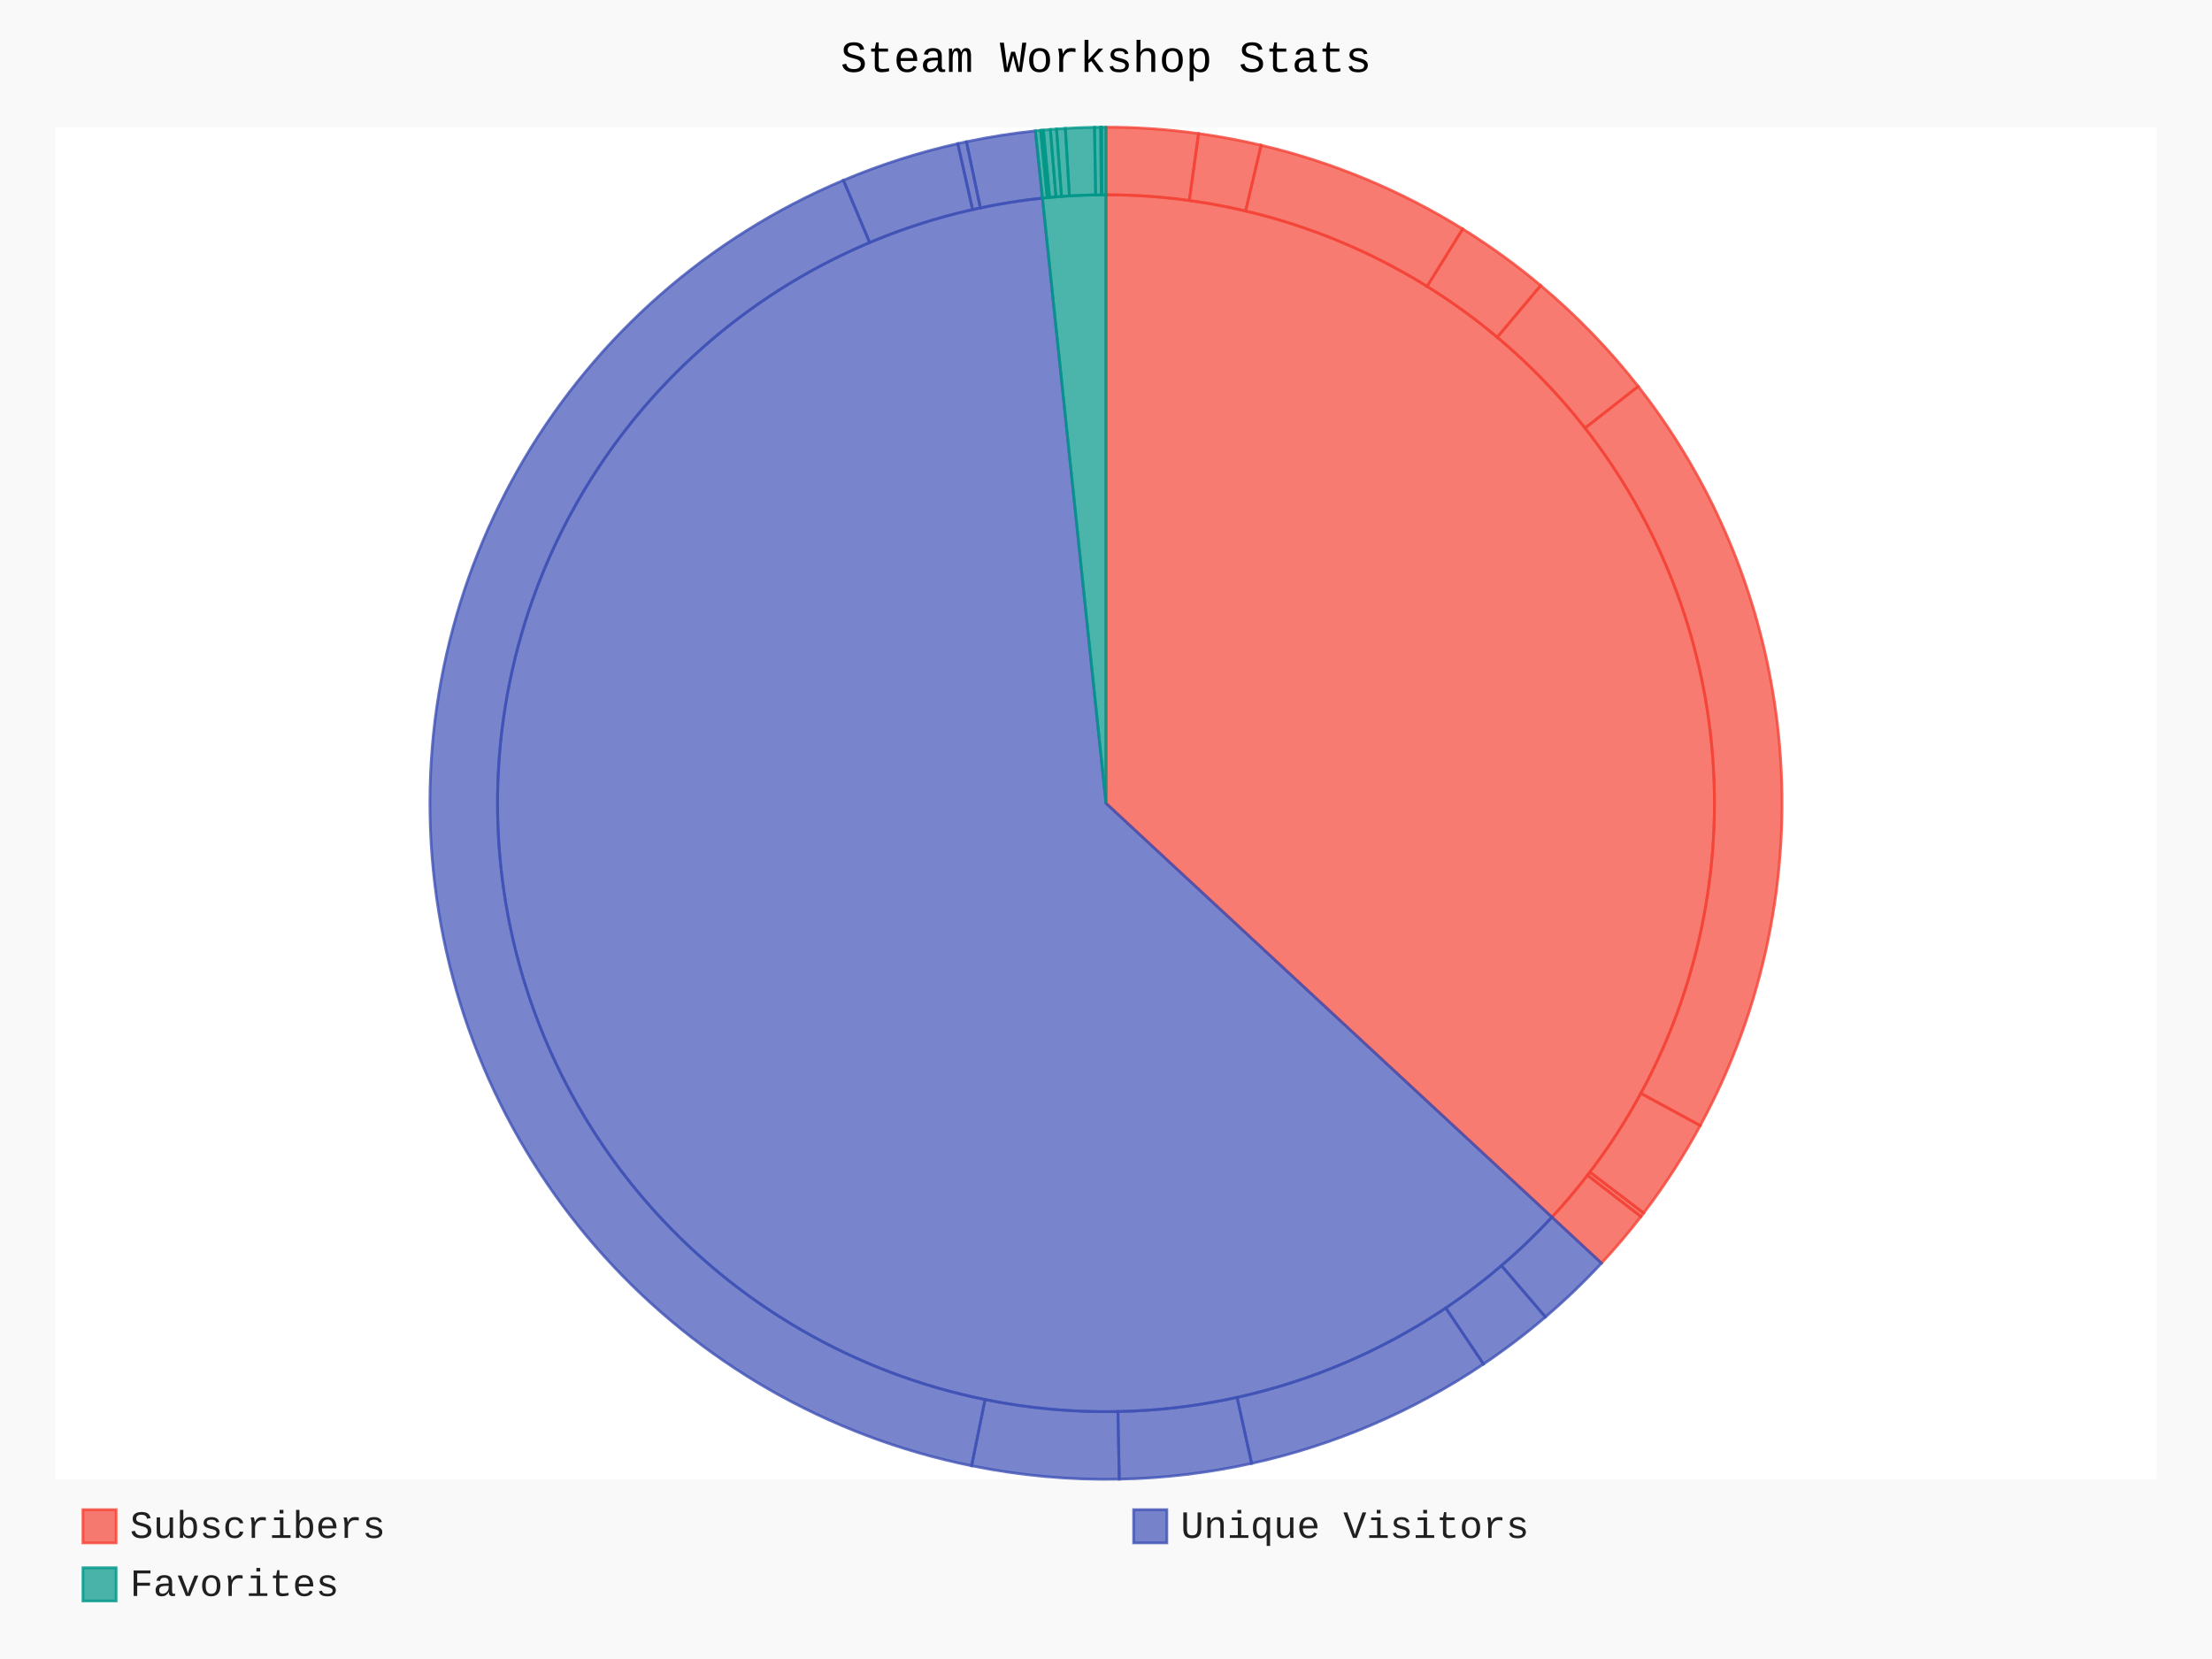
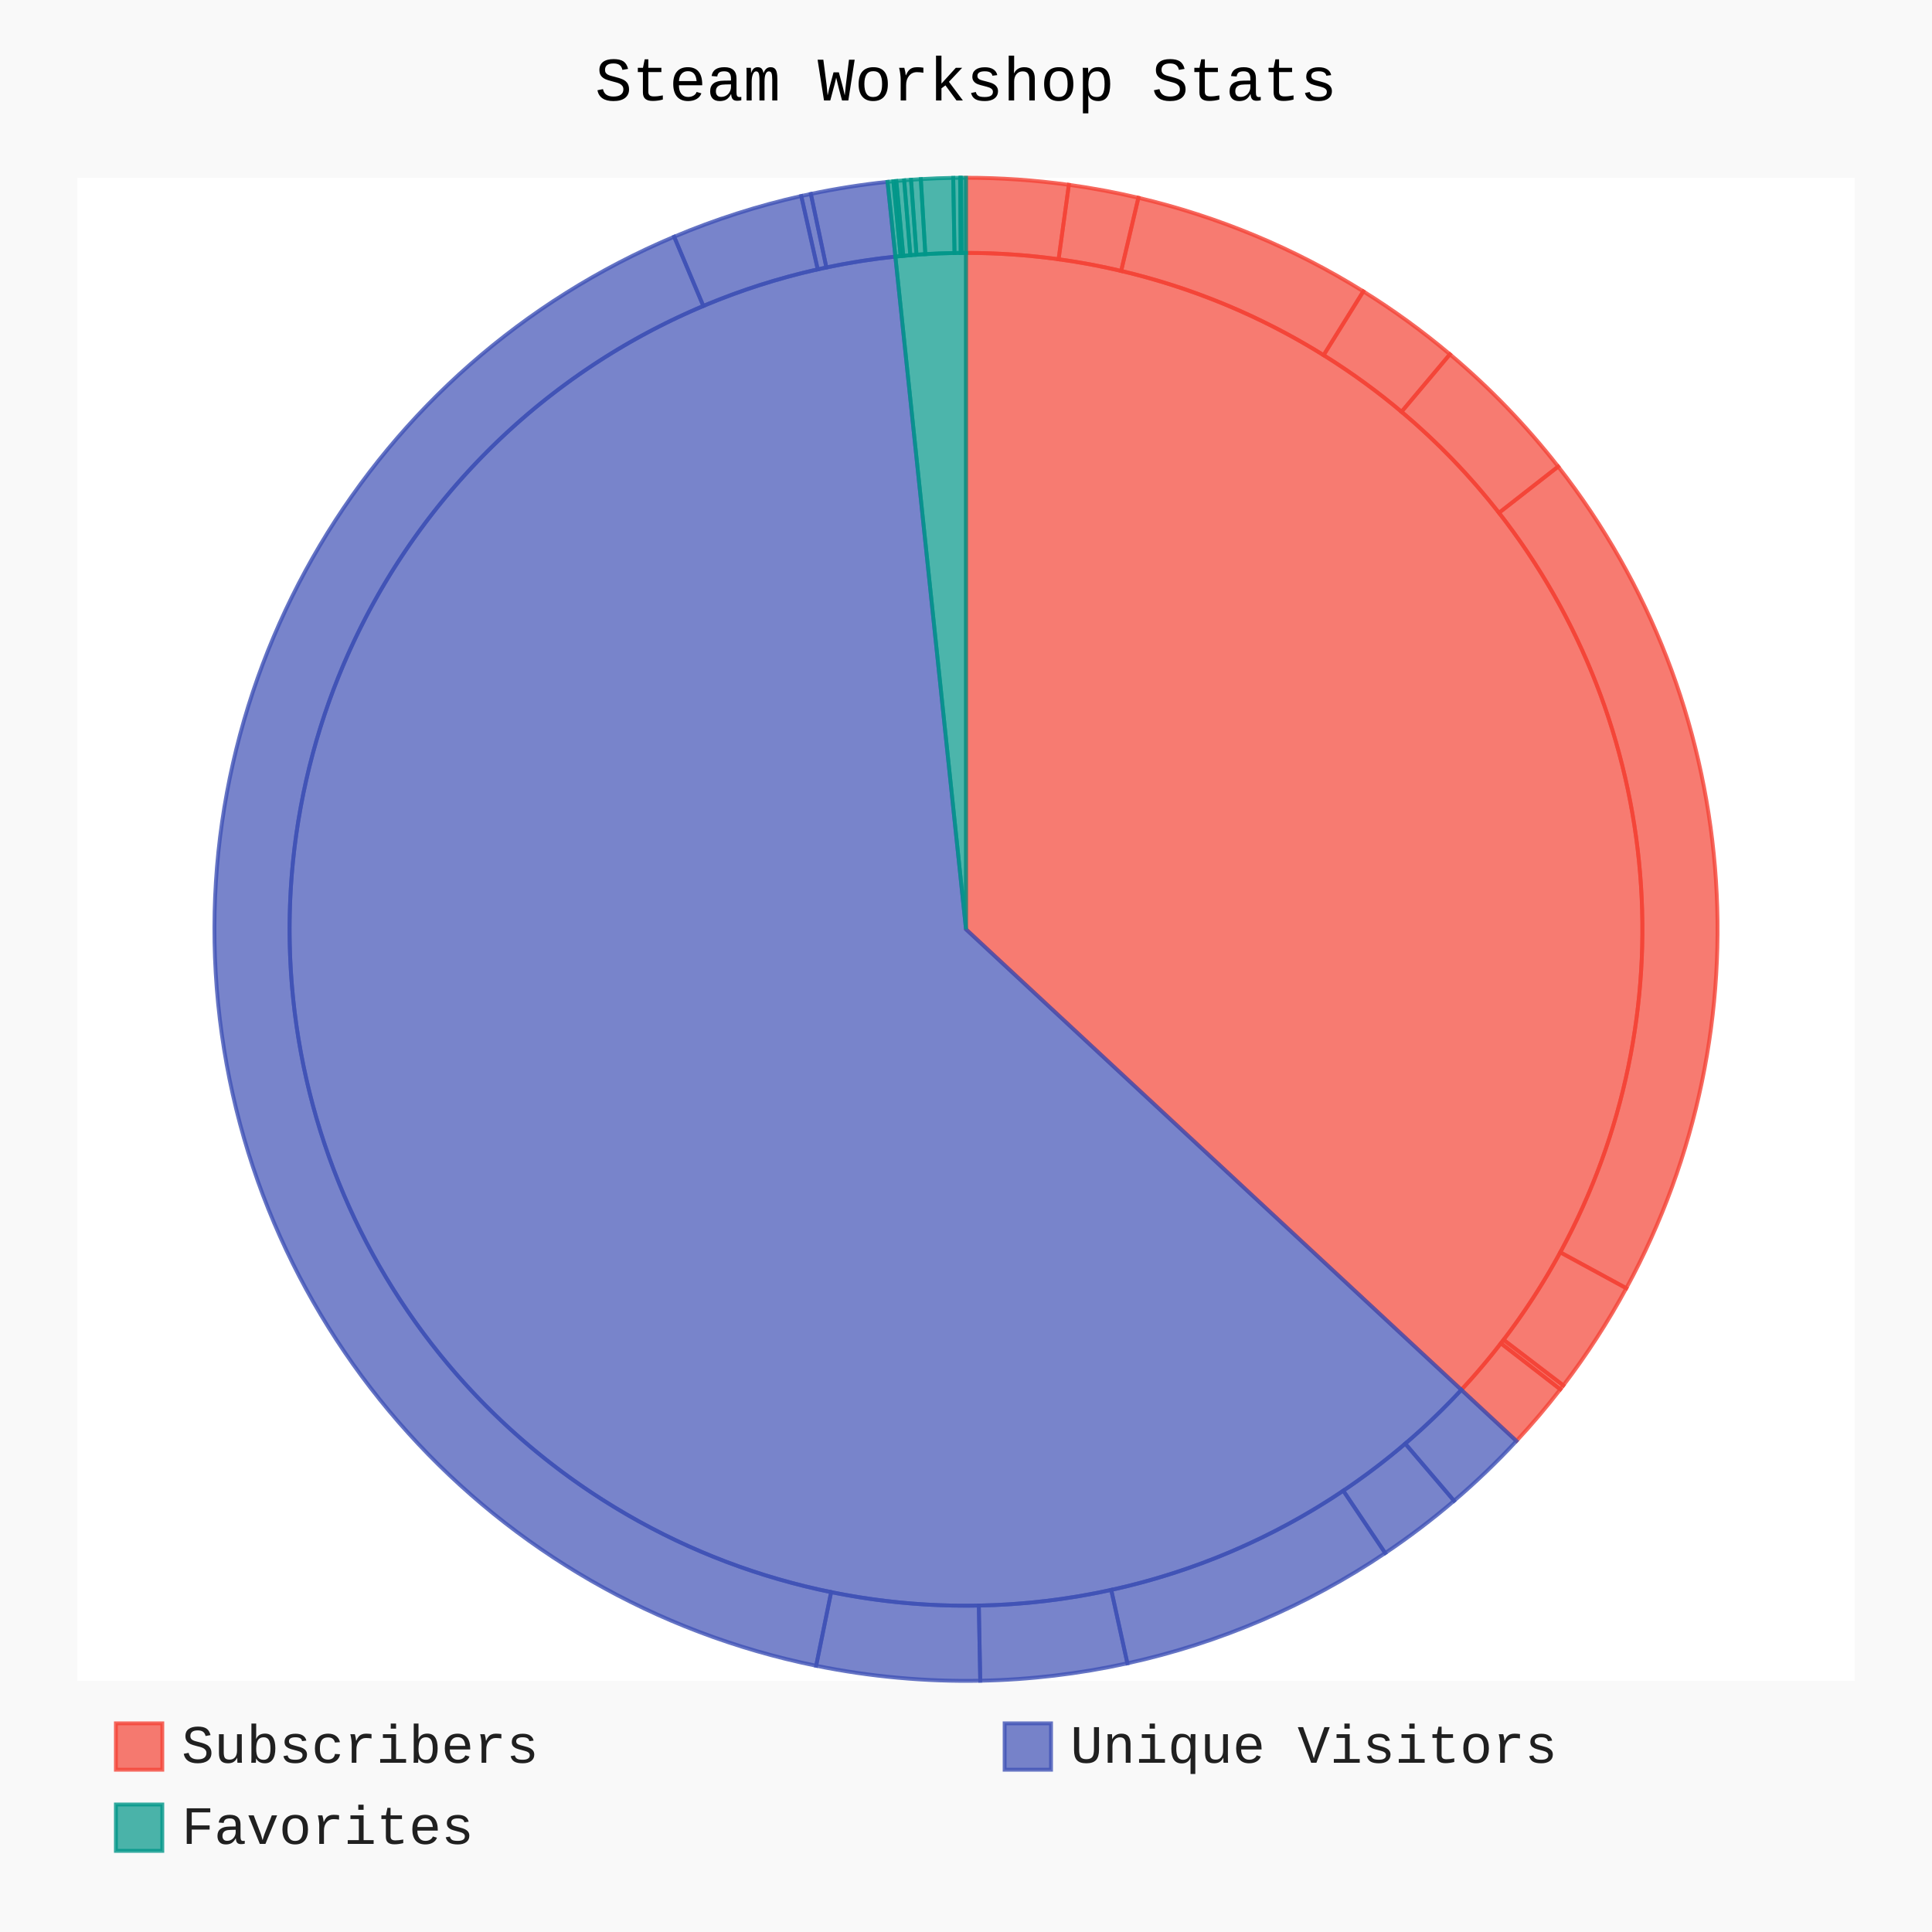
- <svg xmlns="http://www.w3.org/2000/svg" id="chart-63bfff4d-73bf-45c6-ac63-9998cb7ab08e" class="pygal-chart" viewBox="0 0 800 600" width="800" height="600">
+ <svg xmlns="http://www.w3.org/2000/svg" id="chart-1ab47c6d-6cd4-4950-8ac2-05ca4b18011a" class="pygal-chart" viewBox="0 0 500 500" width="500" height="500">
  <defs>
-     <style type="text/css">#chart-63bfff4d-73bf-45c6-ac63-9998cb7ab08e{-webkit-user-select:none;-webkit-font-smoothing:antialiased;font-family:Consolas,"Liberation Mono",Menlo,Courier,monospace}#chart-63bfff4d-73bf-45c6-ac63-9998cb7ab08e .title{font-family:Consolas,"Liberation Mono",Menlo,Courier,monospace;font-size:16px}#chart-63bfff4d-73bf-45c6-ac63-9998cb7ab08e .legends .legend text{font-family:Consolas,"Liberation Mono",Menlo,Courier,monospace;font-size:14px}#chart-63bfff4d-73bf-45c6-ac63-9998cb7ab08e .axis text{font-family:Consolas,"Liberation Mono",Menlo,Courier,monospace;font-size:10px}#chart-63bfff4d-73bf-45c6-ac63-9998cb7ab08e .axis text.major{font-family:Consolas,"Liberation Mono",Menlo,Courier,monospace;font-size:10px}#chart-63bfff4d-73bf-45c6-ac63-9998cb7ab08e .text-overlay text.value{font-family:Consolas,"Liberation Mono",Menlo,Courier,monospace;font-size:16px}#chart-63bfff4d-73bf-45c6-ac63-9998cb7ab08e .text-overlay text.label{font-family:Consolas,"Liberation Mono",Menlo,Courier,monospace;font-size:10px}#chart-63bfff4d-73bf-45c6-ac63-9998cb7ab08e .tooltip{font-family:Consolas,"Liberation Mono",Menlo,Courier,monospace;font-size:14px}#chart-63bfff4d-73bf-45c6-ac63-9998cb7ab08e text.no_data{font-family:Consolas,"Liberation Mono",Menlo,Courier,monospace;font-size:64px}
- #chart-63bfff4d-73bf-45c6-ac63-9998cb7ab08e{background-color:rgba(249,249,249,1)}#chart-63bfff4d-73bf-45c6-ac63-9998cb7ab08e path,#chart-63bfff4d-73bf-45c6-ac63-9998cb7ab08e line,#chart-63bfff4d-73bf-45c6-ac63-9998cb7ab08e rect,#chart-63bfff4d-73bf-45c6-ac63-9998cb7ab08e circle{-webkit-transition:150ms;-moz-transition:150ms;transition:150ms}#chart-63bfff4d-73bf-45c6-ac63-9998cb7ab08e .graph &gt; .background{fill:rgba(249,249,249,1)}#chart-63bfff4d-73bf-45c6-ac63-9998cb7ab08e .plot &gt; .background{fill:rgba(255,255,255,1)}#chart-63bfff4d-73bf-45c6-ac63-9998cb7ab08e .graph{fill:rgba(0,0,0,.87)}#chart-63bfff4d-73bf-45c6-ac63-9998cb7ab08e text.no_data{fill:rgba(0,0,0,1)}#chart-63bfff4d-73bf-45c6-ac63-9998cb7ab08e .title{fill:rgba(0,0,0,1)}#chart-63bfff4d-73bf-45c6-ac63-9998cb7ab08e .legends .legend text{fill:rgba(0,0,0,.87)}#chart-63bfff4d-73bf-45c6-ac63-9998cb7ab08e .legends .legend:hover text{fill:rgba(0,0,0,1)}#chart-63bfff4d-73bf-45c6-ac63-9998cb7ab08e .axis .line{stroke:rgba(0,0,0,1)}#chart-63bfff4d-73bf-45c6-ac63-9998cb7ab08e .axis .guide.line{stroke:rgba(0,0,0,.54)}#chart-63bfff4d-73bf-45c6-ac63-9998cb7ab08e .axis .major.line{stroke:rgba(0,0,0,.87)}#chart-63bfff4d-73bf-45c6-ac63-9998cb7ab08e .axis text.major{fill:rgba(0,0,0,1)}#chart-63bfff4d-73bf-45c6-ac63-9998cb7ab08e .axis.y .guides:hover .guide.line,#chart-63bfff4d-73bf-45c6-ac63-9998cb7ab08e .line-graph .axis.x .guides:hover .guide.line,#chart-63bfff4d-73bf-45c6-ac63-9998cb7ab08e .stackedline-graph .axis.x .guides:hover .guide.line,#chart-63bfff4d-73bf-45c6-ac63-9998cb7ab08e .xy-graph .axis.x .guides:hover .guide.line{stroke:rgba(0,0,0,1)}#chart-63bfff4d-73bf-45c6-ac63-9998cb7ab08e .axis .guides:hover text{fill:rgba(0,0,0,1)}#chart-63bfff4d-73bf-45c6-ac63-9998cb7ab08e .reactive{fill-opacity:.7;stroke-opacity:.8;stroke-width:1}#chart-63bfff4d-73bf-45c6-ac63-9998cb7ab08e .ci{stroke:rgba(0,0,0,.87)}#chart-63bfff4d-73bf-45c6-ac63-9998cb7ab08e .reactive.active,#chart-63bfff4d-73bf-45c6-ac63-9998cb7ab08e .active .reactive{fill-opacity:.8;stroke-opacity:.9;stroke-width:4}#chart-63bfff4d-73bf-45c6-ac63-9998cb7ab08e .ci .reactive.active{stroke-width:1.5}#chart-63bfff4d-73bf-45c6-ac63-9998cb7ab08e .series text{fill:rgba(0,0,0,1)}#chart-63bfff4d-73bf-45c6-ac63-9998cb7ab08e .tooltip rect{fill:rgba(255,255,255,1);stroke:rgba(0,0,0,1);-webkit-transition:opacity 150ms;-moz-transition:opacity 150ms;transition:opacity 150ms}#chart-63bfff4d-73bf-45c6-ac63-9998cb7ab08e .tooltip .label{fill:rgba(0,0,0,.87)}#chart-63bfff4d-73bf-45c6-ac63-9998cb7ab08e .tooltip .label{fill:rgba(0,0,0,.87)}#chart-63bfff4d-73bf-45c6-ac63-9998cb7ab08e .tooltip .legend{font-size:.8em;fill:rgba(0,0,0,.54)}#chart-63bfff4d-73bf-45c6-ac63-9998cb7ab08e .tooltip .x_label{font-size:.6em;fill:rgba(0,0,0,1)}#chart-63bfff4d-73bf-45c6-ac63-9998cb7ab08e .tooltip .xlink{font-size:.5em;text-decoration:underline}#chart-63bfff4d-73bf-45c6-ac63-9998cb7ab08e .tooltip .value{font-size:1.5em}#chart-63bfff4d-73bf-45c6-ac63-9998cb7ab08e .bound{font-size:.5em}#chart-63bfff4d-73bf-45c6-ac63-9998cb7ab08e .max-value{font-size:.75em;fill:rgba(0,0,0,.54)}#chart-63bfff4d-73bf-45c6-ac63-9998cb7ab08e .map-element{fill:rgba(255,255,255,1);stroke:rgba(0,0,0,.54) !important}#chart-63bfff4d-73bf-45c6-ac63-9998cb7ab08e .map-element .reactive{fill-opacity:inherit;stroke-opacity:inherit}#chart-63bfff4d-73bf-45c6-ac63-9998cb7ab08e .color-0,#chart-63bfff4d-73bf-45c6-ac63-9998cb7ab08e .color-0 a:visited{stroke:#F44336;fill:#F44336}#chart-63bfff4d-73bf-45c6-ac63-9998cb7ab08e .color-1,#chart-63bfff4d-73bf-45c6-ac63-9998cb7ab08e .color-1 a:visited{stroke:#3F51B5;fill:#3F51B5}#chart-63bfff4d-73bf-45c6-ac63-9998cb7ab08e .color-2,#chart-63bfff4d-73bf-45c6-ac63-9998cb7ab08e .color-2 a:visited{stroke:#009688;fill:#009688}#chart-63bfff4d-73bf-45c6-ac63-9998cb7ab08e .text-overlay .color-0 text{fill:black}#chart-63bfff4d-73bf-45c6-ac63-9998cb7ab08e .text-overlay .color-1 text{fill:black}#chart-63bfff4d-73bf-45c6-ac63-9998cb7ab08e .text-overlay .color-2 text{fill:black}
- #chart-63bfff4d-73bf-45c6-ac63-9998cb7ab08e text.no_data{text-anchor:middle}#chart-63bfff4d-73bf-45c6-ac63-9998cb7ab08e .guide.line{fill:none}#chart-63bfff4d-73bf-45c6-ac63-9998cb7ab08e .centered{text-anchor:middle}#chart-63bfff4d-73bf-45c6-ac63-9998cb7ab08e .title{text-anchor:middle}#chart-63bfff4d-73bf-45c6-ac63-9998cb7ab08e .legends .legend text{fill-opacity:1}#chart-63bfff4d-73bf-45c6-ac63-9998cb7ab08e .axis.x text{text-anchor:middle}#chart-63bfff4d-73bf-45c6-ac63-9998cb7ab08e .axis.x:not(.web) text[transform]{text-anchor:start}#chart-63bfff4d-73bf-45c6-ac63-9998cb7ab08e .axis.x:not(.web) text[transform].backwards{text-anchor:end}#chart-63bfff4d-73bf-45c6-ac63-9998cb7ab08e .axis.y text{text-anchor:end}#chart-63bfff4d-73bf-45c6-ac63-9998cb7ab08e .axis.y text[transform].backwards{text-anchor:start}#chart-63bfff4d-73bf-45c6-ac63-9998cb7ab08e .axis.y2 text{text-anchor:start}#chart-63bfff4d-73bf-45c6-ac63-9998cb7ab08e .axis.y2 text[transform].backwards{text-anchor:end}#chart-63bfff4d-73bf-45c6-ac63-9998cb7ab08e .axis .guide.line{stroke-dasharray:4,4;stroke:black}#chart-63bfff4d-73bf-45c6-ac63-9998cb7ab08e .axis .major.guide.line{stroke-dasharray:6,6;stroke:black}#chart-63bfff4d-73bf-45c6-ac63-9998cb7ab08e .horizontal .axis.y .guide.line,#chart-63bfff4d-73bf-45c6-ac63-9998cb7ab08e .horizontal .axis.y2 .guide.line,#chart-63bfff4d-73bf-45c6-ac63-9998cb7ab08e .vertical .axis.x .guide.line{opacity:0}#chart-63bfff4d-73bf-45c6-ac63-9998cb7ab08e .horizontal .axis.always_show .guide.line,#chart-63bfff4d-73bf-45c6-ac63-9998cb7ab08e .vertical .axis.always_show .guide.line{opacity:1 !important}#chart-63bfff4d-73bf-45c6-ac63-9998cb7ab08e .axis.y .guides:hover .guide.line,#chart-63bfff4d-73bf-45c6-ac63-9998cb7ab08e .axis.y2 .guides:hover .guide.line,#chart-63bfff4d-73bf-45c6-ac63-9998cb7ab08e .axis.x .guides:hover .guide.line{opacity:1}#chart-63bfff4d-73bf-45c6-ac63-9998cb7ab08e .axis .guides:hover text{opacity:1}#chart-63bfff4d-73bf-45c6-ac63-9998cb7ab08e .nofill{fill:none}#chart-63bfff4d-73bf-45c6-ac63-9998cb7ab08e .subtle-fill{fill-opacity:.2}#chart-63bfff4d-73bf-45c6-ac63-9998cb7ab08e .dot{stroke-width:1px;fill-opacity:1;stroke-opacity:1}#chart-63bfff4d-73bf-45c6-ac63-9998cb7ab08e .dot.active{stroke-width:5px}#chart-63bfff4d-73bf-45c6-ac63-9998cb7ab08e .dot.negative{fill:transparent}#chart-63bfff4d-73bf-45c6-ac63-9998cb7ab08e text,#chart-63bfff4d-73bf-45c6-ac63-9998cb7ab08e tspan{stroke:none !important}#chart-63bfff4d-73bf-45c6-ac63-9998cb7ab08e .series text.active{opacity:1}#chart-63bfff4d-73bf-45c6-ac63-9998cb7ab08e .tooltip rect{fill-opacity:.95;stroke-width:.5}#chart-63bfff4d-73bf-45c6-ac63-9998cb7ab08e .tooltip text{fill-opacity:1}#chart-63bfff4d-73bf-45c6-ac63-9998cb7ab08e .showable{visibility:hidden}#chart-63bfff4d-73bf-45c6-ac63-9998cb7ab08e .showable.shown{visibility:visible}#chart-63bfff4d-73bf-45c6-ac63-9998cb7ab08e .gauge-background{fill:rgba(229,229,229,1);stroke:none}#chart-63bfff4d-73bf-45c6-ac63-9998cb7ab08e .bg-lines{stroke:rgba(249,249,249,1);stroke-width:2px}</style>
+     <style type="text/css">#chart-1ab47c6d-6cd4-4950-8ac2-05ca4b18011a{-webkit-user-select:none;-webkit-font-smoothing:antialiased;font-family:Consolas,"Liberation Mono",Menlo,Courier,monospace}#chart-1ab47c6d-6cd4-4950-8ac2-05ca4b18011a .title{font-family:Consolas,"Liberation Mono",Menlo,Courier,monospace;font-size:16px}#chart-1ab47c6d-6cd4-4950-8ac2-05ca4b18011a .legends .legend text{font-family:Consolas,"Liberation Mono",Menlo,Courier,monospace;font-size:14px}#chart-1ab47c6d-6cd4-4950-8ac2-05ca4b18011a .axis text{font-family:Consolas,"Liberation Mono",Menlo,Courier,monospace;font-size:10px}#chart-1ab47c6d-6cd4-4950-8ac2-05ca4b18011a .axis text.major{font-family:Consolas,"Liberation Mono",Menlo,Courier,monospace;font-size:10px}#chart-1ab47c6d-6cd4-4950-8ac2-05ca4b18011a .text-overlay text.value{font-family:Consolas,"Liberation Mono",Menlo,Courier,monospace;font-size:16px}#chart-1ab47c6d-6cd4-4950-8ac2-05ca4b18011a .text-overlay text.label{font-family:Consolas,"Liberation Mono",Menlo,Courier,monospace;font-size:10px}#chart-1ab47c6d-6cd4-4950-8ac2-05ca4b18011a .tooltip{font-family:Consolas,"Liberation Mono",Menlo,Courier,monospace;font-size:14px}#chart-1ab47c6d-6cd4-4950-8ac2-05ca4b18011a text.no_data{font-family:Consolas,"Liberation Mono",Menlo,Courier,monospace;font-size:64px}
+ #chart-1ab47c6d-6cd4-4950-8ac2-05ca4b18011a{background-color:rgba(249,249,249,1)}#chart-1ab47c6d-6cd4-4950-8ac2-05ca4b18011a path,#chart-1ab47c6d-6cd4-4950-8ac2-05ca4b18011a line,#chart-1ab47c6d-6cd4-4950-8ac2-05ca4b18011a rect,#chart-1ab47c6d-6cd4-4950-8ac2-05ca4b18011a circle{-webkit-transition:150ms;-moz-transition:150ms;transition:150ms}#chart-1ab47c6d-6cd4-4950-8ac2-05ca4b18011a .graph &gt; .background{fill:rgba(249,249,249,1)}#chart-1ab47c6d-6cd4-4950-8ac2-05ca4b18011a .plot &gt; .background{fill:rgba(255,255,255,1)}#chart-1ab47c6d-6cd4-4950-8ac2-05ca4b18011a .graph{fill:rgba(0,0,0,.87)}#chart-1ab47c6d-6cd4-4950-8ac2-05ca4b18011a text.no_data{fill:rgba(0,0,0,1)}#chart-1ab47c6d-6cd4-4950-8ac2-05ca4b18011a .title{fill:rgba(0,0,0,1)}#chart-1ab47c6d-6cd4-4950-8ac2-05ca4b18011a .legends .legend text{fill:rgba(0,0,0,.87)}#chart-1ab47c6d-6cd4-4950-8ac2-05ca4b18011a .legends .legend:hover text{fill:rgba(0,0,0,1)}#chart-1ab47c6d-6cd4-4950-8ac2-05ca4b18011a .axis .line{stroke:rgba(0,0,0,1)}#chart-1ab47c6d-6cd4-4950-8ac2-05ca4b18011a .axis .guide.line{stroke:rgba(0,0,0,.54)}#chart-1ab47c6d-6cd4-4950-8ac2-05ca4b18011a .axis .major.line{stroke:rgba(0,0,0,.87)}#chart-1ab47c6d-6cd4-4950-8ac2-05ca4b18011a .axis text.major{fill:rgba(0,0,0,1)}#chart-1ab47c6d-6cd4-4950-8ac2-05ca4b18011a .axis.y .guides:hover .guide.line,#chart-1ab47c6d-6cd4-4950-8ac2-05ca4b18011a .line-graph .axis.x .guides:hover .guide.line,#chart-1ab47c6d-6cd4-4950-8ac2-05ca4b18011a .stackedline-graph .axis.x .guides:hover .guide.line,#chart-1ab47c6d-6cd4-4950-8ac2-05ca4b18011a .xy-graph .axis.x .guides:hover .guide.line{stroke:rgba(0,0,0,1)}#chart-1ab47c6d-6cd4-4950-8ac2-05ca4b18011a .axis .guides:hover text{fill:rgba(0,0,0,1)}#chart-1ab47c6d-6cd4-4950-8ac2-05ca4b18011a .reactive{fill-opacity:.7;stroke-opacity:.8;stroke-width:1}#chart-1ab47c6d-6cd4-4950-8ac2-05ca4b18011a .ci{stroke:rgba(0,0,0,.87)}#chart-1ab47c6d-6cd4-4950-8ac2-05ca4b18011a .reactive.active,#chart-1ab47c6d-6cd4-4950-8ac2-05ca4b18011a .active .reactive{fill-opacity:.8;stroke-opacity:.9;stroke-width:4}#chart-1ab47c6d-6cd4-4950-8ac2-05ca4b18011a .ci .reactive.active{stroke-width:1.5}#chart-1ab47c6d-6cd4-4950-8ac2-05ca4b18011a .series text{fill:rgba(0,0,0,1)}#chart-1ab47c6d-6cd4-4950-8ac2-05ca4b18011a .tooltip rect{fill:rgba(255,255,255,1);stroke:rgba(0,0,0,1);-webkit-transition:opacity 150ms;-moz-transition:opacity 150ms;transition:opacity 150ms}#chart-1ab47c6d-6cd4-4950-8ac2-05ca4b18011a .tooltip .label{fill:rgba(0,0,0,.87)}#chart-1ab47c6d-6cd4-4950-8ac2-05ca4b18011a .tooltip .label{fill:rgba(0,0,0,.87)}#chart-1ab47c6d-6cd4-4950-8ac2-05ca4b18011a .tooltip .legend{font-size:.8em;fill:rgba(0,0,0,.54)}#chart-1ab47c6d-6cd4-4950-8ac2-05ca4b18011a .tooltip .x_label{font-size:.6em;fill:rgba(0,0,0,1)}#chart-1ab47c6d-6cd4-4950-8ac2-05ca4b18011a .tooltip .xlink{font-size:.5em;text-decoration:underline}#chart-1ab47c6d-6cd4-4950-8ac2-05ca4b18011a .tooltip .value{font-size:1.5em}#chart-1ab47c6d-6cd4-4950-8ac2-05ca4b18011a .bound{font-size:.5em}#chart-1ab47c6d-6cd4-4950-8ac2-05ca4b18011a .max-value{font-size:.75em;fill:rgba(0,0,0,.54)}#chart-1ab47c6d-6cd4-4950-8ac2-05ca4b18011a .map-element{fill:rgba(255,255,255,1);stroke:rgba(0,0,0,.54) !important}#chart-1ab47c6d-6cd4-4950-8ac2-05ca4b18011a .map-element .reactive{fill-opacity:inherit;stroke-opacity:inherit}#chart-1ab47c6d-6cd4-4950-8ac2-05ca4b18011a .color-0,#chart-1ab47c6d-6cd4-4950-8ac2-05ca4b18011a .color-0 a:visited{stroke:#F44336;fill:#F44336}#chart-1ab47c6d-6cd4-4950-8ac2-05ca4b18011a .color-1,#chart-1ab47c6d-6cd4-4950-8ac2-05ca4b18011a .color-1 a:visited{stroke:#3F51B5;fill:#3F51B5}#chart-1ab47c6d-6cd4-4950-8ac2-05ca4b18011a .color-2,#chart-1ab47c6d-6cd4-4950-8ac2-05ca4b18011a .color-2 a:visited{stroke:#009688;fill:#009688}#chart-1ab47c6d-6cd4-4950-8ac2-05ca4b18011a .text-overlay .color-0 text{fill:black}#chart-1ab47c6d-6cd4-4950-8ac2-05ca4b18011a .text-overlay .color-1 text{fill:black}#chart-1ab47c6d-6cd4-4950-8ac2-05ca4b18011a .text-overlay .color-2 text{fill:black}
+ #chart-1ab47c6d-6cd4-4950-8ac2-05ca4b18011a text.no_data{text-anchor:middle}#chart-1ab47c6d-6cd4-4950-8ac2-05ca4b18011a .guide.line{fill:none}#chart-1ab47c6d-6cd4-4950-8ac2-05ca4b18011a .centered{text-anchor:middle}#chart-1ab47c6d-6cd4-4950-8ac2-05ca4b18011a .title{text-anchor:middle}#chart-1ab47c6d-6cd4-4950-8ac2-05ca4b18011a .legends .legend text{fill-opacity:1}#chart-1ab47c6d-6cd4-4950-8ac2-05ca4b18011a .axis.x text{text-anchor:middle}#chart-1ab47c6d-6cd4-4950-8ac2-05ca4b18011a .axis.x:not(.web) text[transform]{text-anchor:start}#chart-1ab47c6d-6cd4-4950-8ac2-05ca4b18011a .axis.x:not(.web) text[transform].backwards{text-anchor:end}#chart-1ab47c6d-6cd4-4950-8ac2-05ca4b18011a .axis.y text{text-anchor:end}#chart-1ab47c6d-6cd4-4950-8ac2-05ca4b18011a .axis.y text[transform].backwards{text-anchor:start}#chart-1ab47c6d-6cd4-4950-8ac2-05ca4b18011a .axis.y2 text{text-anchor:start}#chart-1ab47c6d-6cd4-4950-8ac2-05ca4b18011a .axis.y2 text[transform].backwards{text-anchor:end}#chart-1ab47c6d-6cd4-4950-8ac2-05ca4b18011a .axis .guide.line{stroke-dasharray:4,4;stroke:black}#chart-1ab47c6d-6cd4-4950-8ac2-05ca4b18011a .axis .major.guide.line{stroke-dasharray:6,6;stroke:black}#chart-1ab47c6d-6cd4-4950-8ac2-05ca4b18011a .horizontal .axis.y .guide.line,#chart-1ab47c6d-6cd4-4950-8ac2-05ca4b18011a .horizontal .axis.y2 .guide.line,#chart-1ab47c6d-6cd4-4950-8ac2-05ca4b18011a .vertical .axis.x .guide.line{opacity:0}#chart-1ab47c6d-6cd4-4950-8ac2-05ca4b18011a .horizontal .axis.always_show .guide.line,#chart-1ab47c6d-6cd4-4950-8ac2-05ca4b18011a .vertical .axis.always_show .guide.line{opacity:1 !important}#chart-1ab47c6d-6cd4-4950-8ac2-05ca4b18011a .axis.y .guides:hover .guide.line,#chart-1ab47c6d-6cd4-4950-8ac2-05ca4b18011a .axis.y2 .guides:hover .guide.line,#chart-1ab47c6d-6cd4-4950-8ac2-05ca4b18011a .axis.x .guides:hover .guide.line{opacity:1}#chart-1ab47c6d-6cd4-4950-8ac2-05ca4b18011a .axis .guides:hover text{opacity:1}#chart-1ab47c6d-6cd4-4950-8ac2-05ca4b18011a .nofill{fill:none}#chart-1ab47c6d-6cd4-4950-8ac2-05ca4b18011a .subtle-fill{fill-opacity:.2}#chart-1ab47c6d-6cd4-4950-8ac2-05ca4b18011a .dot{stroke-width:1px;fill-opacity:1;stroke-opacity:1}#chart-1ab47c6d-6cd4-4950-8ac2-05ca4b18011a .dot.active{stroke-width:5px}#chart-1ab47c6d-6cd4-4950-8ac2-05ca4b18011a .dot.negative{fill:transparent}#chart-1ab47c6d-6cd4-4950-8ac2-05ca4b18011a text,#chart-1ab47c6d-6cd4-4950-8ac2-05ca4b18011a tspan{stroke:none !important}#chart-1ab47c6d-6cd4-4950-8ac2-05ca4b18011a .series text.active{opacity:1}#chart-1ab47c6d-6cd4-4950-8ac2-05ca4b18011a .tooltip rect{fill-opacity:.95;stroke-width:.5}#chart-1ab47c6d-6cd4-4950-8ac2-05ca4b18011a .tooltip text{fill-opacity:1}#chart-1ab47c6d-6cd4-4950-8ac2-05ca4b18011a .showable{visibility:hidden}#chart-1ab47c6d-6cd4-4950-8ac2-05ca4b18011a .showable.shown{visibility:visible}#chart-1ab47c6d-6cd4-4950-8ac2-05ca4b18011a .gauge-background{fill:rgba(229,229,229,1);stroke:none}#chart-1ab47c6d-6cd4-4950-8ac2-05ca4b18011a .bg-lines{stroke:rgba(249,249,249,1);stroke-width:2px}</style>
  </defs>
  <g class="graph pie-graph vertical">
-     <rect x="0" y="0" width="800" height="600" class="background" />
+     <rect x="0" y="0" width="500" height="500" class="background" />
    <g transform="translate(20, 46)" class="plot">
-       <rect x="0" y="0" width="760" height="489.0" class="background" />
+       <rect x="0" y="0" width="460" height="389.0" class="background" />
      <g class="series serie-0 color-0">
        <g class="slices">
          <g class="slice">
-             <path d="M380 0 A244.5 244.5 0 0 1 413.472 2.302 L410.125 26.522 A220.05 220.05 0 0 0 380 24.45 z" class="slice reactive tooltip-trigger" />
+             <path d="M230 0 A194.5 194.5 0 0 1 256.621 1.83 L253.959 21.097 A175.05 175.05 0 0 0 230 19.45 z" class="slice reactive tooltip-trigger" />
          </g>
          <g class="slice">
-             <path d="M413.472 2.302 A244.5 244.5 0 0 1 436.097 6.522 L430.488 30.32 A220.05 220.05 0 0 0 410.125 26.522 z" class="slice reactive tooltip-trigger" />
+             <path d="M256.621 1.83 A194.5 194.5 0 0 1 274.616 5.186 L270.155 24.118 A175.05 175.05 0 0 0 253.959 21.097 z" class="slice reactive tooltip-trigger" />
          </g>
          <g class="slice">
-             <path d="M436.097 6.522 A244.5 244.5 0 0 1 509.016 36.81 L496.115 57.579 A220.05 220.05 0 0 0 430.488 30.32 z" class="slice reactive tooltip-trigger" />
+             <path d="M274.616 5.186 A194.5 194.5 0 0 1 332.83 29.405 L322.547 45.915 A175.05 175.05 0 0 0 270.155 24.118 z" class="slice reactive tooltip-trigger" />
          </g>
          <g class="slice">
-             <path d="M509.016 36.81 A244.5 244.5 0 0 1 537.216 57.248 L521.494 75.973 A220.05 220.05 0 0 0 496.115 57.579 z" class="slice reactive tooltip-trigger" />
+             <path d="M332.83 29.405 A194.5 194.5 0 0 1 355.239 45.686 L342.715 60.568 A175.05 175.05 0 0 0 322.547 45.915 z" class="slice reactive tooltip-trigger" />
          </g>
          <g class="slice">
-             <path d="M537.216 57.248 A244.5 244.5 0 0 1 572.489 93.741 L553.24 108.817 A220.05 220.05 0 0 0 521.494 75.973 z" class="slice reactive tooltip-trigger" />
+             <path d="M355.239 45.686 A194.5 194.5 0 0 1 383.259 74.743 L367.933 86.718 A175.05 175.05 0 0 0 342.715 60.568 z" class="slice reactive tooltip-trigger" />
          </g>
          <g class="slice">
-             <path d="M572.489 93.741 A244.5 244.5 0 0 1 594.919 361.076 L573.427 349.419 A220.05 220.05 0 0 0 553.24 108.817 z" class="slice reactive tooltip-trigger" />
+             <path d="M383.259 74.743 A194.5 194.5 0 0 1 400.887 287.387 L383.798 278.098 A175.05 175.05 0 0 0 367.933 86.718 z" class="slice reactive tooltip-trigger" />
          </g>
          <g class="slice">
-             <path d="M594.919 361.076 A244.5 244.5 0 0 1 574.444 392.728 L555 377.905 A220.05 220.05 0 0 0 573.427 349.419 z" class="slice reactive tooltip-trigger" />
+             <path d="M400.887 287.387 A194.5 194.5 0 0 1 384.581 312.546 L369.123 300.742 A175.05 175.05 0 0 0 383.798 278.098 z" class="slice reactive tooltip-trigger" />
          </g>
          <g class="slice">
-             <path d="M574.444 392.728 A244.5 244.5 0 0 1 573.471 393.997 L554.124 379.047 A220.05 220.05 0 0 0 555 377.905 z" class="slice reactive tooltip-trigger" />
+             <path d="M384.581 312.546 A194.5 194.5 0 0 1 383.806 313.555 L368.425 301.649 A175.05 175.05 0 0 0 369.123 300.742 z" class="slice reactive tooltip-trigger" />
          </g>
          <g class="slice">
-             <path d="M573.471 393.997 A244.5 244.5 0 0 1 559.21 410.825 L541.289 394.192 A220.05 220.05 0 0 0 554.124 379.047 z" class="slice reactive tooltip-trigger" />
+             <path d="M383.806 313.555 A194.5 194.5 0 0 1 372.453 326.929 L358.208 313.686 A175.05 175.05 0 0 0 368.425 301.649 z" class="slice reactive tooltip-trigger" />
          </g>
          <g class="big_slice">
-             <path d="M380 24.45 A220.05 220.05 0 0 1 541.289 394.192 L380 244.5 A0 0 0 0 0 380 244.5 z" class="slice reactive tooltip-trigger" />
+             <path d="M230 19.45 A175.05 175.05 0 0 1 358.208 313.686 L230 194.5 A0 0 0 0 0 230 194.5 z" class="slice reactive tooltip-trigger" />
          </g>
        </g>
      </g>
      <g class="series serie-1 color-1">
        <g class="slices">
          <g class="slice">
-             <path d="M559.21 410.825 A244.5 244.5 0 0 1 538.924 430.305 L523.031 411.724 A220.05 220.05 0 0 0 541.289 394.192 z" class="slice reactive tooltip-trigger" />
+             <path d="M372.453 326.929 A194.5 194.5 0 0 1 356.306 342.409 L343.675 327.618 A175.05 175.05 0 0 0 358.208 313.686 z" class="slice reactive tooltip-trigger" />
          </g>
          <g class="slice">
-             <path d="M538.924 430.305 A244.5 244.5 0 0 1 516.534 447.327 L502.881 427.044 A220.05 220.05 0 0 0 523.031 411.724 z" class="slice reactive tooltip-trigger" />
+             <path d="M356.306 342.409 A194.5 194.5 0 0 1 338.488 355.933 L327.639 339.79 A175.05 175.05 0 0 0 343.675 327.618 z" class="slice reactive tooltip-trigger" />
          </g>
          <g class="slice">
-             <path d="M516.534 447.327 A244.5 244.5 0 0 1 432.668 483.26 L427.401 459.384 A220.05 220.05 0 0 0 502.881 427.044 z" class="slice reactive tooltip-trigger" />
+             <path d="M338.488 355.933 A194.5 194.5 0 0 1 271.765 384.463 L267.588 365.467 A175.05 175.05 0 0 0 327.639 339.79 z" class="slice reactive tooltip-trigger" />
          </g>
          <g class="slice">
-             <path d="M432.668 483.26 A244.5 244.5 0 0 1 384.796 488.953 L384.317 464.508 A220.05 220.05 0 0 0 427.401 459.384 z" class="slice reactive tooltip-trigger" />
+             <path d="M271.765 384.463 A194.5 194.5 0 0 1 233.688 388.965 L233.319 369.519 A175.05 175.05 0 0 0 267.588 365.467 z" class="slice reactive tooltip-trigger" />
          </g>
          <g class="slice">
-             <path d="M384.796 488.953 A244.5 244.5 0 0 1 331.399 484.121 L336.259 460.159 A220.05 220.05 0 0 0 384.317 464.508 z" class="slice reactive tooltip-trigger" />
+             <path d="M233.688 388.965 A194.5 194.5 0 0 1 191.221 385.095 L195.099 366.036 A175.05 175.05 0 0 0 233.319 369.519 z" class="slice reactive tooltip-trigger" />
          </g>
          <g class="slice">
-             <path d="M331.399 484.121 A244.5 244.5 0 0 1 285.032 19.197 L294.529 41.727 A220.05 220.05 0 0 0 336.259 460.159 z" class="slice reactive tooltip-trigger" />
+             <path d="M191.221 385.095 A194.5 194.5 0 0 1 154.468 15.265 L162.021 33.189 A175.05 175.05 0 0 0 195.099 366.036 z" class="slice reactive tooltip-trigger" />
          </g>
          <g class="slice">
-             <path d="M285.032 19.197 A244.5 244.5 0 0 1 326.396 5.948 L331.756 29.804 A220.05 220.05 0 0 0 294.529 41.727 z" class="slice reactive tooltip-trigger" />
+             <path d="M154.468 15.265 A194.5 194.5 0 0 1 187.366 4.73 L191.63 23.707 A175.05 175.05 0 0 0 162.021 33.189 z" class="slice reactive tooltip-trigger" />
          </g>
          <g class="slice">
-             <path d="M326.396 5.948 A244.5 244.5 0 0 1 329.52 5.268 L334.568 29.191 A220.05 220.05 0 0 0 331.756 29.804 z" class="slice reactive tooltip-trigger" />
+             <path d="M187.366 4.73 A194.5 194.5 0 0 1 189.851 4.189 L193.866 23.22 A175.05 175.05 0 0 0 191.63 23.707 z" class="slice reactive tooltip-trigger" />
          </g>
          <g class="slice">
-             <path d="M329.52 5.268 A244.5 244.5 0 0 1 354.464 1.337 L357.018 25.653 A220.05 220.05 0 0 0 334.568 29.191 z" class="slice reactive tooltip-trigger" />
+             <path d="M189.851 4.189 A194.5 194.5 0 0 1 209.69 1.063 L211.721 20.407 A175.05 175.05 0 0 0 193.866 23.22 z" class="slice reactive tooltip-trigger" />
          </g>
          <g class="big_slice">
-             <path d="M541.289 394.192 A220.05 220.05 0 1 1 357.018 25.653 L380 244.5 A0 0 0 1 0 380 244.5 z" class="slice reactive tooltip-trigger" />
+             <path d="M358.208 313.686 A175.05 175.05 0 1 1 211.721 20.407 L230 194.5 A0 0 0 1 0 230 194.5 z" class="slice reactive tooltip-trigger" />
          </g>
        </g>
      </g>
      <g class="series serie-2 color-2">
        <g class="slices">
          <g class="slice">
-             <path d="M354.464 1.337 A244.5 244.5 0 0 1 356.373 1.144 L358.736 25.48 A220.05 220.05 0 0 0 357.018 25.653 z" class="slice reactive tooltip-trigger" />
+             <path d="M209.69 1.063 A194.5 194.5 0 0 1 211.209 0.91 L213.088 20.269 A175.05 175.05 0 0 0 211.721 20.407 z" class="slice reactive tooltip-trigger" />
          </g>
          <g class="slice">
-             <path d="M356.373 1.144 A244.5 244.5 0 0 1 357.328 1.053 L359.595 25.398 A220.05 220.05 0 0 0 358.736 25.48 z" class="slice reactive tooltip-trigger" />
+             <path d="M211.209 0.91 A194.5 194.5 0 0 1 211.968 0.838 L213.771 20.204 A175.05 175.05 0 0 0 213.088 20.269 z" class="slice reactive tooltip-trigger" />
          </g>
          <g class="slice">
-             <path d="M357.328 1.053 A244.5 244.5 0 0 1 359.876 0.83 L361.889 25.197 A220.05 220.05 0 0 0 359.595 25.398 z" class="slice reactive tooltip-trigger" />
+             <path d="M211.968 0.838 A194.5 194.5 0 0 1 213.995 0.66 L215.596 20.044 A175.05 175.05 0 0 0 213.771 20.204 z" class="slice reactive tooltip-trigger" />
          </g>
          <g class="slice">
-             <path d="M359.876 0.83 A244.5 244.5 0 0 1 362.108 0.656 L363.897 25.04 A220.05 220.05 0 0 0 361.889 25.197 z" class="slice reactive tooltip-trigger" />
+             <path d="M213.995 0.66 A194.5 194.5 0 0 1 215.77 0.521 L217.193 19.919 A175.05 175.05 0 0 0 215.596 20.044 z" class="slice reactive tooltip-trigger" />
          </g>
          <g class="slice">
-             <path d="M362.108 0.656 A244.5 244.5 0 0 1 365.299 0.442 L366.769 24.848 A220.05 220.05 0 0 0 363.897 25.04 z" class="slice reactive tooltip-trigger" />
+             <path d="M215.77 0.521 A194.5 194.5 0 0 1 218.308 0.352 L219.477 19.767 A175.05 175.05 0 0 0 217.193 19.919 z" class="slice reactive tooltip-trigger" />
          </g>
          <g class="slice">
-             <path d="M365.299 0.442 A244.5 244.5 0 0 1 375.843 0.035 L376.259 24.482 A220.05 220.05 0 0 0 366.769 24.848 z" class="slice reactive tooltip-trigger" />
+             <path d="M218.308 0.352 A194.5 194.5 0 0 1 226.694 0.028 L227.024 19.475 A175.05 175.05 0 0 0 219.477 19.767 z" class="slice reactive tooltip-trigger" />
          </g>
          <g class="slice">
-             <path d="M375.843 0.035 A244.5 244.5 0 0 1 378.081 0.008 L378.273 24.457 A220.05 220.05 0 0 0 376.259 24.482 z" class="slice reactive tooltip-trigger" />
+             <path d="M226.694 0.028 A194.5 194.5 0 0 1 228.474 0.006 L228.627 19.455 A175.05 175.05 0 0 0 227.024 19.475 z" class="slice reactive tooltip-trigger" />
          </g>
          <g class="slice">
-             <path d="M378.081 0.008 A244.5 244.5 0 0 1 378.401 0.005 L378.561 24.455 A220.05 220.05 0 0 0 378.273 24.457 z" class="slice reactive tooltip-trigger" />
+             <path d="M228.474 0.006 A194.5 194.5 0 0 1 228.728 0.004 L228.856 19.454 A175.05 175.05 0 0 0 228.627 19.455 z" class="slice reactive tooltip-trigger" />
          </g>
          <g class="slice">
-             <path d="M378.401 0.005 A244.5 244.5 0 0 1 380 0 L380 24.45 A220.05 220.05 0 0 0 378.561 24.455 z" class="slice reactive tooltip-trigger" />
+             <path d="M228.728 0.004 A194.5 194.5 0 0 1 230 0 L230 19.45 A175.05 175.05 0 0 0 228.856 19.454 z" class="slice reactive tooltip-trigger" />
          </g>
          <g class="big_slice">
-             <path d="M357.018 25.653 A220.05 220.05 0 0 1 380 24.45 L380 244.5 A0 0 0 0 0 380 244.5 z" class="slice reactive tooltip-trigger" />
+             <path d="M211.721 20.407 A175.05 175.05 0 0 1 230 19.45 L230 194.5 A0 0 0 0 0 230 194.5 z" class="slice reactive tooltip-trigger" />
          </g>
        </g>
      </g>
    </g>
    <g class="titles">
-       <text x="400.0" y="26" class="title plot_title">Steam Workshop Stats</text>
+       <text x="250.0" y="26" class="title plot_title">Steam Workshop Stats</text>
    </g>
    <g transform="translate(20, 46)" class="plot overlay">
      <g class="series serie-0 color-0" />
      <g class="series serie-1 color-1" />
      <g class="series serie-2 color-2" />
    </g>
    <g transform="translate(20, 46)" class="plot text-overlay">
      <g class="series serie-0 color-0" />
      <g class="series serie-1 color-1" />
      <g class="series serie-2 color-2" />
    </g>
    <g transform="translate(20, 46)" class="plot tooltip-overlay">
      <g transform="translate(0 0)" style="opacity: 0" class="tooltip">
        <rect rx="0" ry="0" width="0" height="0" class="tooltip-box" />
        <g class="text" />
      </g>
    </g>
-     <g transform="translate(30, 545)" class="legends">
+     <g transform="translate(30, 445)" class="legends">
      <g id="activate-serie-0" class="legend reactive activate-serie">
        <rect x="0.0" y="1.0" width="12" height="12" class="color-0 reactive" />
        <text x="17.0" y="11.2">Subscribers</text>
      </g>
      <g id="activate-serie-1" class="legend reactive activate-serie">
-         <rect x="380.0" y="1.0" width="12" height="12" class="color-1 reactive" />
-         <text x="397.0" y="11.2">Unique Visitors</text>
+         <rect x="230.0" y="1.0" width="12" height="12" class="color-1 reactive" />
+         <text x="247.0" y="11.2">Unique Visitors</text>
      </g>
      <g id="activate-serie-2" class="legend reactive activate-serie">
        <rect x="0.0" y="22.0" width="12" height="12" class="color-2 reactive" />
        <text x="17.0" y="32.2">Favorites</text>
      </g>
    </g>
  </g>
</svg>
